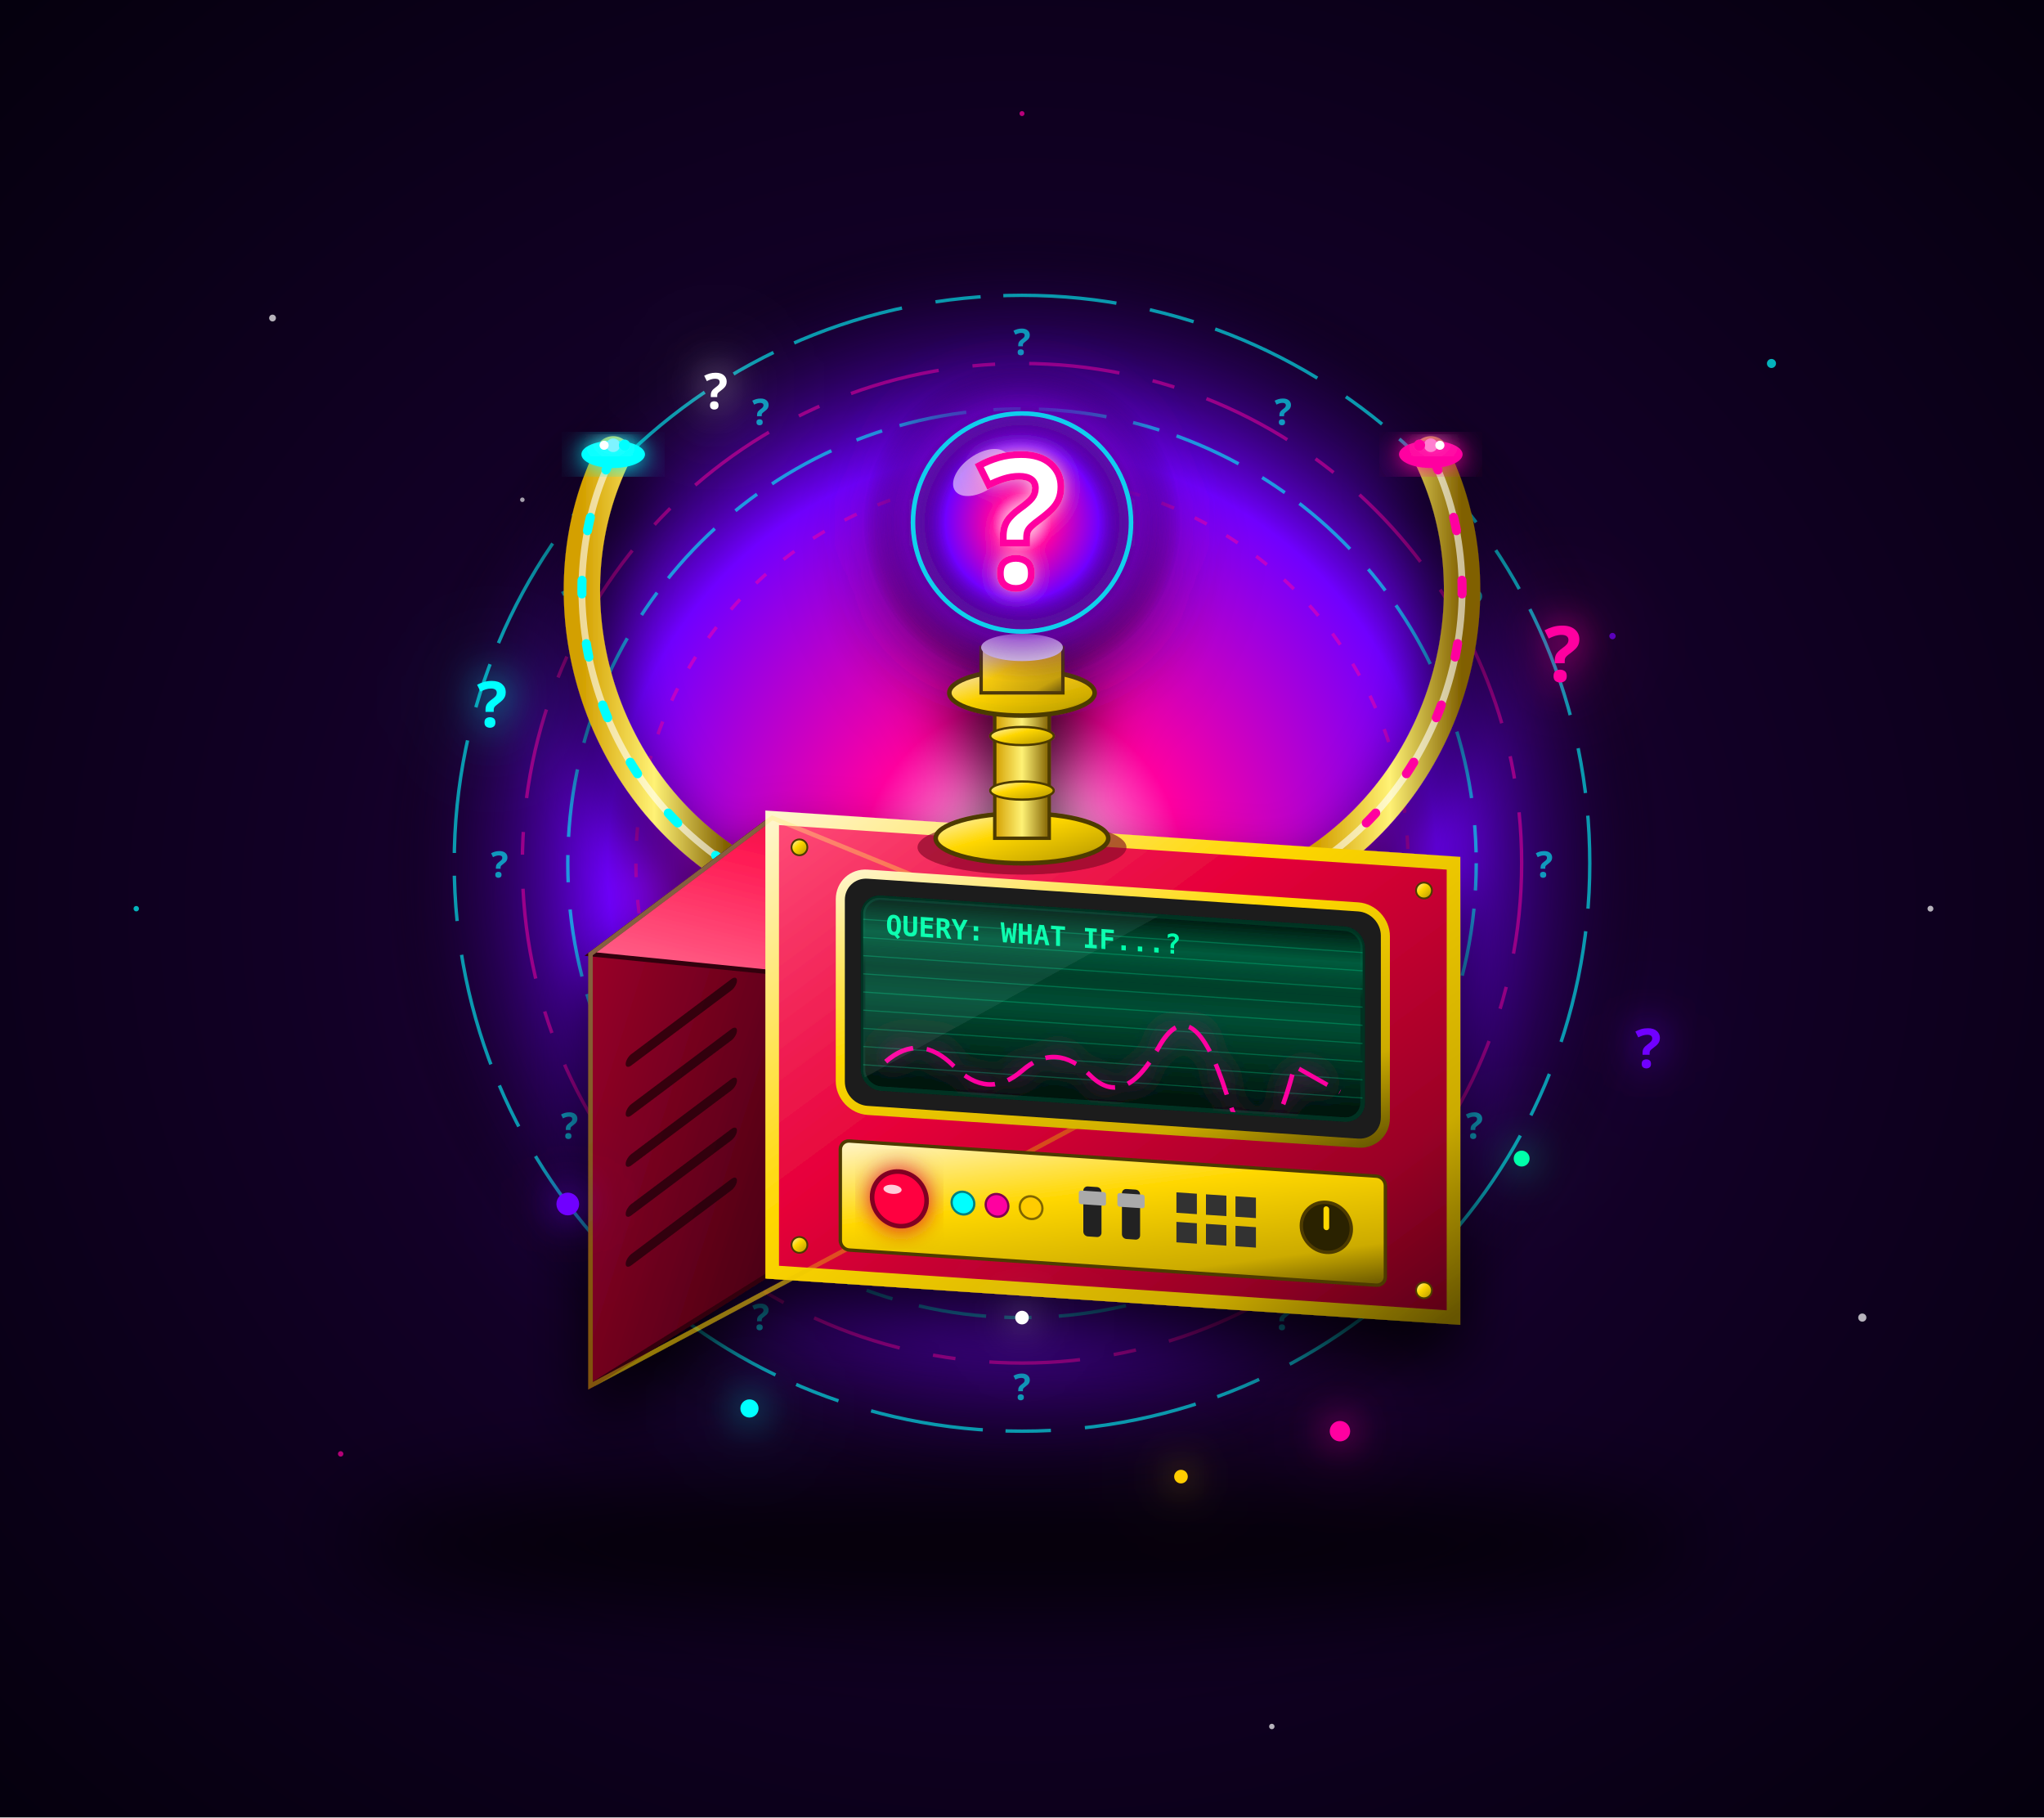
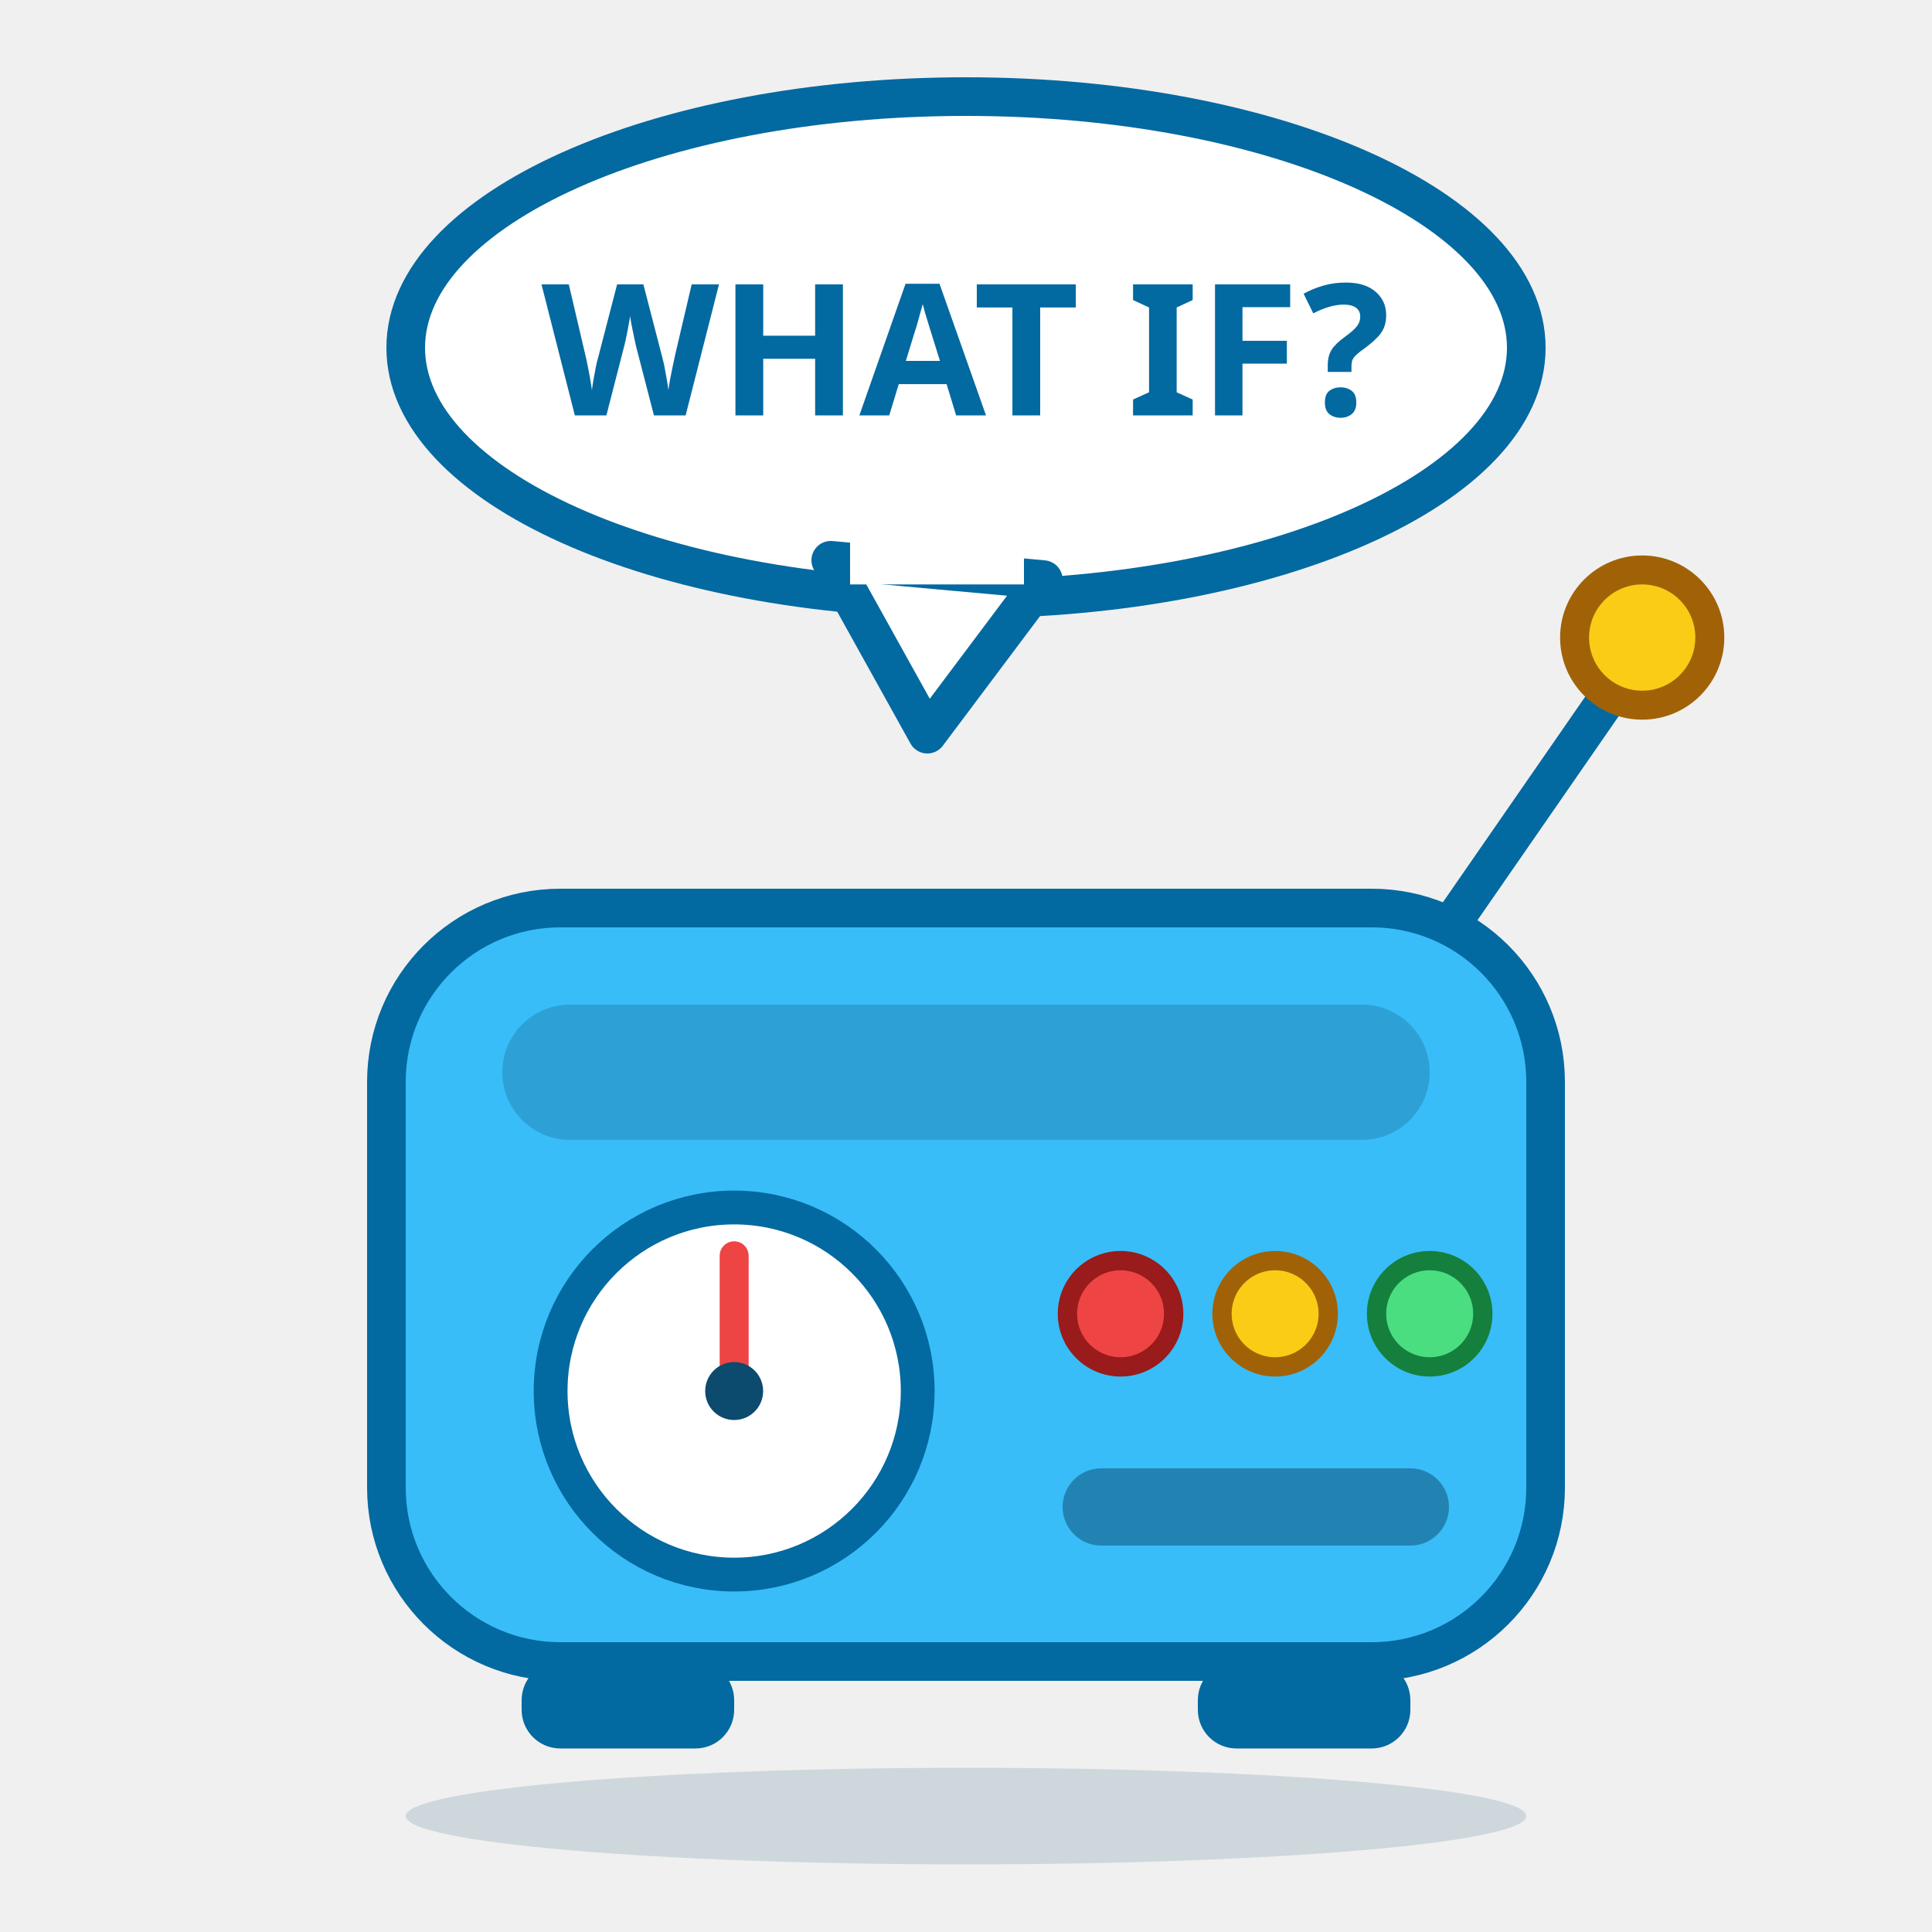
- <svg xmlns="http://www.w3.org/2000/svg" viewBox="0 0 900 800" width="100%" height="100%" role="img" aria-labelledby="t d">
+ <svg xmlns="http://www.w3.org/2000/svg" viewBox="0 0 200 200" width="200" height="200" role="img" aria-label="What-if machine">
  <defs>
-     <radialGradient id="spaceBg" cx="50%" cy="50%" r="75%">
-       <stop offset="0%" stop-color="#2d004d" />
-       <stop offset="45%" stop-color="#120026" />
-       <stop offset="100%" stop-color="#03000a" />
-     </radialGradient>
-     <radialGradient id="portalGlow" cx="50%" cy="50%" r="50%">
-       <stop offset="0%" stop-color="#ffffff" />
-       <stop offset="25%" stop-color="#ff00a0" />
-       <stop offset="65%" stop-color="#7000ff" />
-       <stop offset="100%" stop-color="#000" stop-opacity="0" />
-     </radialGradient>
-     <linearGradient id="boxFront" x1="0" y1="0" x2="1" y2="1">
-       <stop offset="0%" stop-color="#ff4d79" />
-       <stop offset="40%" stop-color="#e60039" />
-       <stop offset="80%" stop-color="#990026" />
-       <stop offset="100%" stop-color="#5a0016" />
-     </linearGradient>
-     <linearGradient id="boxTop" x1="0" y1="1" x2="1" y2="0">
-       <stop offset="0%" stop-color="#ff80a0" />
-       <stop offset="50%" stop-color="#ff1a53" />
-       <stop offset="100%" stop-color="#b3002d" />
-     </linearGradient>
-     <linearGradient id="boxSide" x1="0" y1="0" x2="1" y2="1">
-       <stop offset="0%" stop-color="#a6002c" />
-       <stop offset="100%" stop-color="#400011" />
-     </linearGradient>
-     <linearGradient id="goldBrass" x1="0" y1="0" x2="1" y2="1">
-       <stop offset="0%" stop-color="#fff5cc" />
-       <stop offset="40%" stop-color="#ffd700" />
-       <stop offset="80%" stop-color="#ccab00" />
-       <stop offset="100%" stop-color="#665500" />
-     </linearGradient>
-     <linearGradient id="screenGlass" x1="0" y1="0" x2="0" y2="1">
-       <stop offset="0%" stop-color="#001a11" />
-       <stop offset="50%" stop-color="#004d33" />
-       <stop offset="100%" stop-color="#00100a" />
-     </linearGradient>
-     <linearGradient id="pipeGold" x1="0" y1="0" x2="1" y2="0">
-       <stop offset="0%" stop-color="#d4a000" />
-       <stop offset="50%" stop-color="#fff275" />
-       <stop offset="100%" stop-color="#806000" />
-     </linearGradient>
-     <linearGradient id="scan" x1="0" y1="0" x2="0" y2="1">
-       <stop offset="0" stop-color="#00ffaa" stop-opacity="0" />
-       <stop offset=".5" stop-color="#00ffaa" stop-opacity=".22" />
-       <stop offset="1" stop-color="#00ffaa" stop-opacity="0" />
-     </linearGradient>
-     <clipPath id="glassClip">
-       <rect x="40" y="32" width="220" height="84" rx="8" />
-     </clipPath>
-     <filter id="intenseGlow" x="-50%" y="-50%" width="200%" height="200%">
-       <feGaussianBlur stdDeviation="8" result="b1" />
-       <feGaussianBlur stdDeviation="20" result="b2" />
-       <feMerge>
-         <feMergeNode in="b2" />
-         <feMergeNode in="b1" />
-         <feMergeNode in="SourceGraphic" />
-       </feMerge>
-     </filter>
-     <filter id="softGlow" x="-30%" y="-30%" width="160%" height="160%">
-       <feGaussianBlur stdDeviation="5" result="blur" />
-       <feComposite in="SourceGraphic" in2="blur" operator="over" />
-     </filter>
-     <filter id="blur20" x="-30%" y="-200%" width="160%" height="500%">
-       <feGaussianBlur stdDeviation="20" />
-     </filter>
-     <filter id="dropShadow" x="-20%" y="-20%" width="140%" height="140%">
-       <feDropShadow dx="0" dy="16" stdDeviation="14" flood-color="#000" flood-opacity=".85" />
-     </filter>
+     <path id="st" d="M0-10L3-3 10-3 4.5 2 6.5 9 0 5-6.5 9-4.5 2-10-3-3-3Z" />
  </defs>
-   <style>
-     .pv { transform-box: fill-box; transform-origin: center; }
- 
-     .what-if-unit { animation: hoverFloating 4.5s ease-in-out infinite alternate; transform-origin: 450px 420px; }
-     @keyframes hoverFloating {
-       0%   { transform: translateY(12px)  rotate(-1.2deg); }
-       100% { transform: translateY(-16px) rotate(1.5deg); }
-     }
-     .shadow { animation: shadow 4.5s ease-in-out infinite alternate; }
-     @keyframes shadow { 0% { transform: scale(1.08); opacity: .8; } 100% { transform: scale(.82); opacity: .45; } }
- 
-     .portal-pulse { animation: pulsePortal 4s ease-in-out infinite alternate; transform-origin: 450px 380px; }
-     @keyframes pulsePortal { 0% { transform: scale(.92); opacity: .6; } 100% { transform: scale(1.1); opacity: .95; } }
-     .ring-spin-cw  { animation: spin 40s linear infinite; transform-origin: 450px 380px; }
-     .ring-spin-ccw { animation: spin 26s linear infinite reverse; transform-origin: 450px 380px; }
-     @keyframes spin { to { transform: rotate(360deg); } }
- 
-     /* only the orb pulses; the stand underneath stays rigid */
-     .orb { animation: orb 2s ease-in-out infinite alternate; }
-     @keyframes orb { 0% { transform: scale(.96); opacity: .85; } 100% { transform: scale(1.08); opacity: 1; } }
-     .orb-halo { animation: halo 2s ease-in-out infinite alternate; }
-     @keyframes halo { 0% { opacity: .35; transform: scale(.9); } 100% { opacity: .9; transform: scale(1.25); } }
-     .qm { animation: qm 3s ease-in-out infinite alternate; }
-     @keyframes qm { 0% { transform: rotate(-6deg); } 100% { transform: rotate(6deg); } }
- 
-     /* energy runs up the pipes */
-     .flow { stroke-dasharray: 6 22; animation: flow 1.2s linear infinite; }
-     @keyframes flow { to { stroke-dashoffset: -28; } }
-     .spark { animation: spark 1.8s ease-out infinite; }
-     .sp2 { animation-delay: .6s; } .sp3 { animation-delay: 1.2s; }
-     @keyframes spark { 0% { transform: translateY(0) scale(1); opacity: 0; } 20% { opacity: 1; } 100% { transform: translateY(-46px) scale(.3); opacity: 0; } }
- 
-     /* simulator screen cycles through scenarios */
-     .scn { opacity: 0; animation: scn 9s steps(1) infinite; }
-     .s0 { animation-delay: 0s; } .s1 { animation-delay: 3s; } .s2 { animation-delay: 6s; }
-     @keyframes scn { 0% { opacity: 1; } 33.3%, 100% { opacity: 0; } }
-     .blink { animation: blink 1.4s steps(2, start) infinite; }
-     @keyframes blink { 50% { opacity: .35; } }
-     .wave { stroke-dasharray: 14 6; animation: wave .9s linear infinite; }
-     @keyframes wave { to { stroke-dashoffset: -20; } }
-     .scanband { animation: band 3s linear infinite; }
-     @keyframes band { 0% { transform: translateY(-30px); } 100% { transform: translateY(120px); } }
- 
-     .slide1 { animation: slide 2.6s ease-in-out infinite alternate; }
-     .slide2 { animation: slide 3.4s ease-in-out infinite alternate-reverse; }
-     @keyframes slide { 0% { transform: translateY(0); } 100% { transform: translateY(10px); } }
-     .key { animation: key 2.4s steps(1) infinite; }
-     .k2 { animation-delay: .4s; } .k3 { animation-delay: .8s; } .k4 { animation-delay: 1.2s; } .k5 { animation-delay: 1.6s; } .k6 { animation-delay: 2s; }
-     @keyframes key { 0% { fill: #00ffaa; } 16.6%, 100% { fill: #333; } }
-     .knob { animation: spin 8s linear infinite; }
-     .exec { animation: exec 1s ease-in-out infinite alternate; }
-     @keyframes exec { 0% { opacity: .8; } 100% { opacity: 1; transform: scale(1.1); } }
- 
-     .sparkle-1 { animation: twinkle 1.5s ease-in-out infinite alternate; }
-     .sparkle-2 { animation: twinkle 2.3s ease-in-out infinite alternate .5s; }
-     .sparkle-3 { animation: twinkle 3s ease-in-out infinite alternate 1s; }
-     @keyframes twinkle { 0% { opacity: .2; transform: scale(.6); } 100% { opacity: 1; transform: scale(1.4); } }
- 
-     .particle-rise { animation: rise 3.8s ease-out infinite; }
-     .delay-1 { animation-delay: .9s; } .delay-2 { animation-delay: 1.8s; } .delay-3 { animation-delay: 2.7s; }
-     @keyframes rise {
-       0%   { transform: translateY(0) scale(.5);       opacity: 0; }
-       50%  { opacity: .9; }
-       100% { transform: translateY(-120px) scale(1.2); opacity: 0; }
-     }
- 
-     @media (prefers-reduced-motion: reduce) { * { animation: none !important; } .s0 { opacity: 1; } }
-   </style>
-   <rect width="900" height="800" fill="url(#spaceBg)" />
-   <g opacity=".7">
-     <circle class="pv sparkle-1" cx="120" cy="140" r="1.5" fill="#fff" />
-     <circle class="pv sparkle-2" cx="780" cy="160" r="2" fill="#00ffff" />
-     <circle class="pv sparkle-3" cx="150" cy="640" r="1.2" fill="#ff00a0" />
-     <circle class="pv sparkle-1" cx="820" cy="580" r="1.8" fill="#fff" />
-     <circle class="pv sparkle-2" cx="230" cy="220" r="1" fill="#fff" />
-     <circle class="pv sparkle-3" cx="710" cy="280" r="1.4" fill="#7000ff" />
-     <circle class="pv sparkle-1" cx="60" cy="400" r="1.2" fill="#00ffff" />
-     <circle class="pv sparkle-2" cx="850" cy="400" r="1.3" fill="#fff" />
-     <circle class="pv sparkle-3" cx="450" cy="50" r="1.1" fill="#ff00a0" />
-     <circle class="pv sparkle-1" cx="560" cy="760" r="1.2" fill="#fff" />
+   <ellipse cx="100" cy="188" rx="58" ry="5" fill="#0C4A6E" opacity=".15" />
+   <g>
+     <animateTransform attributeName="transform" type="translate" values="0 0;0 -4;0 0" dur="2.4s" repeatCount="indefinite" />
+     <ellipse cx="100" cy="36" rx="58" ry="26" fill="#fff" stroke="#0369A1" stroke-width="4">
+       <animate attributeName="ry" values="26;28;26" dur="2.4s" repeatCount="indefinite" />
+     </ellipse>
+     <path d="M86 58L96 76L108 60Z" fill="#fff" stroke="#0369A1" stroke-width="4" stroke-linejoin="round" />
+     <path d="M88 58H106" stroke="#fff" stroke-width="5" />
+     <text x="100" y="43" text-anchor="middle" font-family="'Trebuchet MS',Verdana,sans-serif" font-size="19" font-weight="900" fill="#0369A1">WHAT IF?</text>
  </g>
-   <ellipse class="pv shadow" cx="450" cy="680" rx="300" ry="32" fill="#000" opacity=".75" filter="url(#blur20)" />
-   <g id="multiverse-portal">
-     <circle class="portal-pulse" cx="450" cy="380" r="280" fill="url(#portalGlow)" />
-     <g class="ring-spin-cw" opacity=".6" stroke="#00ffff" stroke-width="1.5" fill="none">
-       <circle cx="450" cy="380" r="250" stroke-dasharray="20 10 50 15" />
-       <circle cx="450" cy="380" r="200" stroke-dasharray="12 8 30 12" />
-       <g font-family="sans-serif" font-weight="bold" font-size="16" fill="#00ffff" stroke="none" text-anchor="middle" dominant-baseline="central">
-         <text x="450.0" y="150.0">?</text>
-         <text x="565.0" y="180.8">?</text>
-         <text x="649.2" y="265.0">?</text>
-         <text x="680.0" y="380.0">?</text>
-         <text x="649.2" y="495.0">?</text>
-         <text x="565.0" y="579.2">?</text>
-         <text x="450.0" y="610.0">?</text>
-         <text x="335.0" y="579.2">?</text>
-         <text x="250.8" y="495.0">?</text>
-         <text x="220.0" y="380.0">?</text>
-         <text x="250.8" y="265.0">?</text>
-         <text x="335.0" y="180.8">?</text>
-       </g>
-     </g>
-     <g class="ring-spin-ccw" opacity=".5" stroke="#ff00a0" stroke-width="1.5" fill="none">
-       <circle cx="450" cy="380" r="220" stroke-dasharray="40 15 10 15" />
-       <circle cx="450" cy="380" r="170" stroke-dasharray="6 10" />
-     </g>
-   </g>
-   <g class="what-if-unit" filter="url(#dropShadow)">
-     <g id="pipes">
-       <path d="M320 380 C260 340 240 260 270 200" fill="none" stroke="url(#pipeGold)" stroke-width="16" stroke-linecap="round" />
-       <path d="M320 380 C260 340 240 260 270 200" fill="none" stroke="#fff" stroke-width="3" stroke-linecap="round" opacity=".6" />
-       <path class="flow" d="M320 380 C260 340 240 260 270 200" fill="none" stroke="#00ffff" stroke-width="4" stroke-linecap="round" />
-       <path d="M580 380 C640 340 660 260 630 200" fill="none" stroke="url(#pipeGold)" stroke-width="16" stroke-linecap="round" />
-       <path d="M580 380 C640 340 660 260 630 200" fill="none" stroke="#fff" stroke-width="3" stroke-linecap="round" opacity=".6" />
-       <path class="flow" d="M580 380 C640 340 660 260 630 200" fill="none" stroke="#ff00a0" stroke-width="4" stroke-linecap="round" />
-       <ellipse cx="270" cy="200" rx="14" ry="6" fill="#00ffff" filter="url(#softGlow)" />
-       <ellipse cx="630" cy="200" rx="14" ry="6" fill="#ff00a0" filter="url(#softGlow)" />
-       <g filter="url(#softGlow)">
-         <circle class="pv spark" cx="270" cy="196" r="3" fill="#7ff3ff" />
-         <circle class="pv spark sp2" cx="266" cy="196" r="2" fill="#fff" />
-         <circle class="pv spark sp3" cx="275" cy="196" r="2.5" fill="#00ffff" />
-         <circle class="pv spark sp2" cx="630" cy="196" r="3" fill="#ff7fd0" />
-         <circle class="pv spark sp3" cx="634" cy="196" r="2" fill="#fff" />
-         <circle class="pv spark" cx="625" cy="196" r="2.5" fill="#ff00a0" />
-       </g>
-     </g>
-     <g id="machine-body">
-       <polygon points="260,420 340,360 340,560 260,610" fill="url(#boxSide)" stroke="#33000d" stroke-width="2" />
-       <g transform="matrix(1 -.75 0 1 260 420)" stroke="#1d0008" stroke-width="5" stroke-linecap="round" opacity=".75">
-         <line x1="18" y1="60" x2="62" y2="60" />
-         <line x1="18" y1="82" x2="62" y2="82" />
-         <line x1="18" y1="104" x2="62" y2="104" />
-         <line x1="18" y1="126" x2="62" y2="126" />
-         <line x1="18" y1="148" x2="62" y2="148" />
-       </g>
-       <polygon points="260,420 340,360 640,380 560,450" fill="url(#boxTop)" stroke="#33000d" stroke-width="2" />
-       <polygon points="340,360 640,380 640,580 340,560" fill="url(#boxFront)" stroke="#33000d" stroke-width="2.5" />
-       <path d="M340 360 L640 380 L640 580 L340 560Z" fill="none" stroke="url(#goldBrass)" stroke-width="6" />
-       <path d="M260 420 L340 360 L560 450 L260 610Z" fill="none" stroke="url(#goldBrass)" stroke-width="2" opacity=".4" />
-       <g fill="url(#goldBrass)" stroke="#4d3b00" stroke-width=".8">
-         <circle cx="352" cy="373" r="3.5" />
-         <circle cx="627" cy="392" r="3.5" />
-         <circle cx="352" cy="548" r="3.5" />
-         <circle cx="627" cy="568" r="3.5" />
-       </g>
-     </g>
-     <g id="question-mark-emitter">
-       <ellipse cx="450" cy="373" rx="46" ry="12" fill="#7a0020" opacity=".6" />
-       <ellipse cx="450" cy="369" rx="38" ry="11" fill="url(#goldBrass)" stroke="#4d3b00" stroke-width="2" />
-       <rect x="438" y="300" width="24" height="69" fill="url(#pipeGold)" stroke="#4d3b00" stroke-width="1.5" />
-       <ellipse cx="450" cy="348" rx="14" ry="4" fill="url(#goldBrass)" stroke="#4d3b00" stroke-width="1" />
-       <ellipse cx="450" cy="324" rx="14" ry="4" fill="url(#goldBrass)" stroke="#4d3b00" stroke-width="1" />
-       <ellipse cx="450" cy="305" rx="32" ry="10" fill="url(#goldBrass)" stroke="#4d3b00" stroke-width="2" />
-       <rect x="432" y="285" width="36" height="20" fill="url(#goldBrass)" stroke="#4d3b00" stroke-width="1.5" />
-       <ellipse cx="450" cy="285" rx="18" ry="6" fill="#fff" />
-       <circle class="pv orb-halo" cx="450" cy="230" r="70" fill="url(#portalGlow)" opacity=".5" />
-       <g class="pv orb">
-         <circle cx="450" cy="230" r="52" fill="url(#portalGlow)" filter="url(#intenseGlow)" />
-         <circle cx="450" cy="230" r="48" fill="none" stroke="#00ffff" stroke-width="2" opacity=".8" />
-         <ellipse cx="432" cy="208" rx="14" ry="8" fill="#fff" opacity=".55" transform="rotate(-35 432 208)" />
-       </g>
-       <text class="pv qm" x="450" y="258" font-family="'Impact','Arial Black',sans-serif" font-size="80" font-weight="900" fill="#fff" stroke="#ff00a0" stroke-width="3" text-anchor="middle" filter="url(#softGlow)">?</text>
-     </g>
-     <g id="front-panel" transform="matrix(1 .0667 0 1 340 360)">
-       <rect x="30" y="22" width="240" height="104" rx="12" fill="#1a1a1a" stroke="url(#goldBrass)" stroke-width="4" />
-       <rect x="40" y="32" width="220" height="84" rx="8" fill="url(#screenGlass)" stroke="#003322" stroke-width="2" />
-       <g clip-path="url(#glassClip)">
-         <path d="M40 42H260M40 50H260M40 58H260M40 66H260M40 74H260M40 82H260M40 90H260M40 98H260M40 106H260" stroke="#00ffaa" stroke-width=".5" opacity=".25" />
-         <rect class="scanband" x="40" y="32" width="220" height="30" fill="url(#scan)" />
-         <g font-family="monospace" font-size="10">
-           <text class="blink" x="50" y="48" font-size="12" font-weight="bold" fill="#00ffaa">QUERY: WHAT IF...?</text>
-           <g class="scn s0">
-             <text x="50" y="66" fill="#00cc88">&gt; SIMULATING REALITY #2112</text>
-             <text x="50" y="80" fill="#00cc88">&gt; NOBITA PASSED THE TEST</text>
-           </g>
-           <g class="scn s1">
-             <text x="50" y="66" fill="#00cc88">&gt; SIMULATING REALITY #0451</text>
-             <text x="50" y="80" fill="#00cc88">&gt; THE MOON WAS A GIANT LAMP</text>
-           </g>
-           <g class="scn s2">
-             <text x="50" y="66" fill="#00cc88">&gt; SIMULATING REALITY #3000</text>
-             <text x="50" y="80" fill="#00cc88">&gt; DINOSAURS LEARNED TO CODE</text>
-           </g>
-         </g>
-         <path class="wave" d="M50 104 Q65 90 80 104 T110 104 T140 104 T170 90 T200 108 T230 94 L250 104" fill="none" stroke="#ff00a0" stroke-width="2" filter="url(#softGlow)" />
-         <path d="M40 32 L170 32 L40 112Z" fill="#fff" opacity=".07" />
-       </g>
-       <rect x="30" y="140" width="240" height="48" rx="4" fill="url(#goldBrass)" stroke="#4d3b00" stroke-width="1.5" />
-       <circle class="pv exec" cx="56" cy="164" r="12" fill="#ff0040" stroke="#800020" stroke-width="2" filter="url(#softGlow)" />
-       <ellipse cx="53" cy="160" rx="4" ry="2" fill="#fff" opacity=".8" />
-       <circle class="pv sparkle-1" cx="84" cy="164" r="5" fill="#00ffff" stroke="#008080" />
-       <circle class="pv sparkle-2" cx="99" cy="164" r="5" fill="#ff00a0" stroke="#800050" />
-       <circle class="pv sparkle-3" cx="114" cy="164" r="5" fill="#ffcc00" stroke="#806600" />
-       <rect x="137" y="153" width="8" height="22" fill="#222" rx="2" />
-       <rect class="slide1" x="135" y="155" width="12" height="6" fill="#aaa" rx="1" />
-       <rect x="154" y="153" width="8" height="22" fill="#222" rx="2" />
-       <rect class="slide2" x="152" y="155" width="12" height="6" fill="#aaa" rx="1" />
-       <g>
-         <rect class="key" x="178" y="153" width="9" height="9" fill="#333" />
-         <rect class="key k2" x="191" y="153" width="9" height="9" fill="#333" />
-         <rect class="key k3" x="204" y="153" width="9" height="9" fill="#333" />
-         <rect class="key k6" x="178" y="166" width="9" height="9" fill="#333" />
-         <rect class="key k5" x="191" y="166" width="9" height="9" fill="#333" />
-         <rect class="key k4" x="204" y="166" width="9" height="9" fill="#333" />
-       </g>
-       <g transform="translate(244 164)">
-         <circle r="11" fill="#2b2000" stroke="#4d3b00" stroke-width="1.5" />
-         <g class="pv knob">
-           <line x1="0" y1="0" x2="0" y2="-8" stroke="#ffd700" stroke-width="2.5" stroke-linecap="round" />
-         </g>
-       </g>
-     </g>
-   </g>
-   <g filter="url(#intenseGlow)">
-     <text class="pv sparkle-1" x="210" y="320" font-family="sans-serif" font-weight="bold" font-size="28" fill="#00ffff">?</text>
-     <text class="pv sparkle-2" x="680" y="300" font-family="sans-serif" font-weight="bold" font-size="34" fill="#ff00a0">?</text>
-     <text class="pv sparkle-3" x="310" y="180" font-family="sans-serif" font-weight="bold" font-size="22" fill="#fff">?</text>
-     <text class="pv sparkle-1" x="720" y="470" font-family="sans-serif" font-weight="bold" font-size="24" fill="#7000ff">?</text>
-     <circle class="pv particle-rise" cx="330" cy="620" r="4" fill="#00ffff" />
-     <circle class="pv particle-rise delay-1" cx="590" cy="630" r="4.5" fill="#ff00a0" />
-     <circle class="pv particle-rise delay-2" cx="450" cy="580" r="3" fill="#fff" />
-     <circle class="pv particle-rise delay-3" cx="250" cy="530" r="5" fill="#7000ff" />
-     <circle class="pv particle-rise delay-1" cx="670" cy="510" r="3.5" fill="#00ffaa" />
-     <circle class="pv particle-rise delay-3" cx="520" cy="650" r="3" fill="#ffcc00" />
-   </g>
+   <line x1="150" y1="96" x2="168" y2="70" stroke="#0369A1" stroke-width="4" stroke-linecap="round" />
+   <circle cx="170" cy="66" r="7" fill="#FACC15" stroke="#A16207" stroke-width="3">
+     <animate attributeName="r" values="7;9;7" dur="1.4s" repeatCount="indefinite" />
+   </circle>
+   <rect x="40" y="94" width="120" height="78" rx="18" fill="#38BDF8" stroke="#0369A1" stroke-width="4" />
+   <rect x="52" y="104" width="96" height="14" rx="7" fill="#0C4A6E" opacity=".25" />
+   <circle cx="76" cy="144" r="19" fill="#fff" stroke="#0369A1" stroke-width="3.5" />
+   <line x1="76" y1="144" x2="76" y2="130" stroke="#EF4444" stroke-width="3" stroke-linecap="round">
+     <animateTransform attributeName="transform" type="rotate" values="-50 76 144;50 76 144;-50 76 144" dur="3s" repeatCount="indefinite" />
+   </line>
+   <circle cx="76" cy="144" r="3" fill="#0C4A6E" />
+   <circle cx="116" cy="136" r="5.5" fill="#EF4444" stroke="#991B1B" stroke-width="2">
+     <animate attributeName="opacity" values="1;.25;1" dur="1.2s" repeatCount="indefinite" />
+   </circle>
+   <circle cx="132" cy="136" r="5.5" fill="#FACC15" stroke="#A16207" stroke-width="2">
+     <animate attributeName="opacity" values=".25;1;.25" dur="1.2s" repeatCount="indefinite" />
+   </circle>
+   <circle cx="148" cy="136" r="5.5" fill="#4ADE80" stroke="#15803D" stroke-width="2">
+     <animate attributeName="opacity" values="1;.25;1" dur="1.8s" repeatCount="indefinite" />
+   </circle>
+   <rect x="110" y="152" width="40" height="8" rx="4" fill="#0C4A6E" opacity=".5" />
+   <rect x="54" y="172" width="22" height="9" rx="4" fill="#0369A1" />
+   <rect x="124" y="172" width="22" height="9" rx="4" fill="#0369A1" />
</svg>
